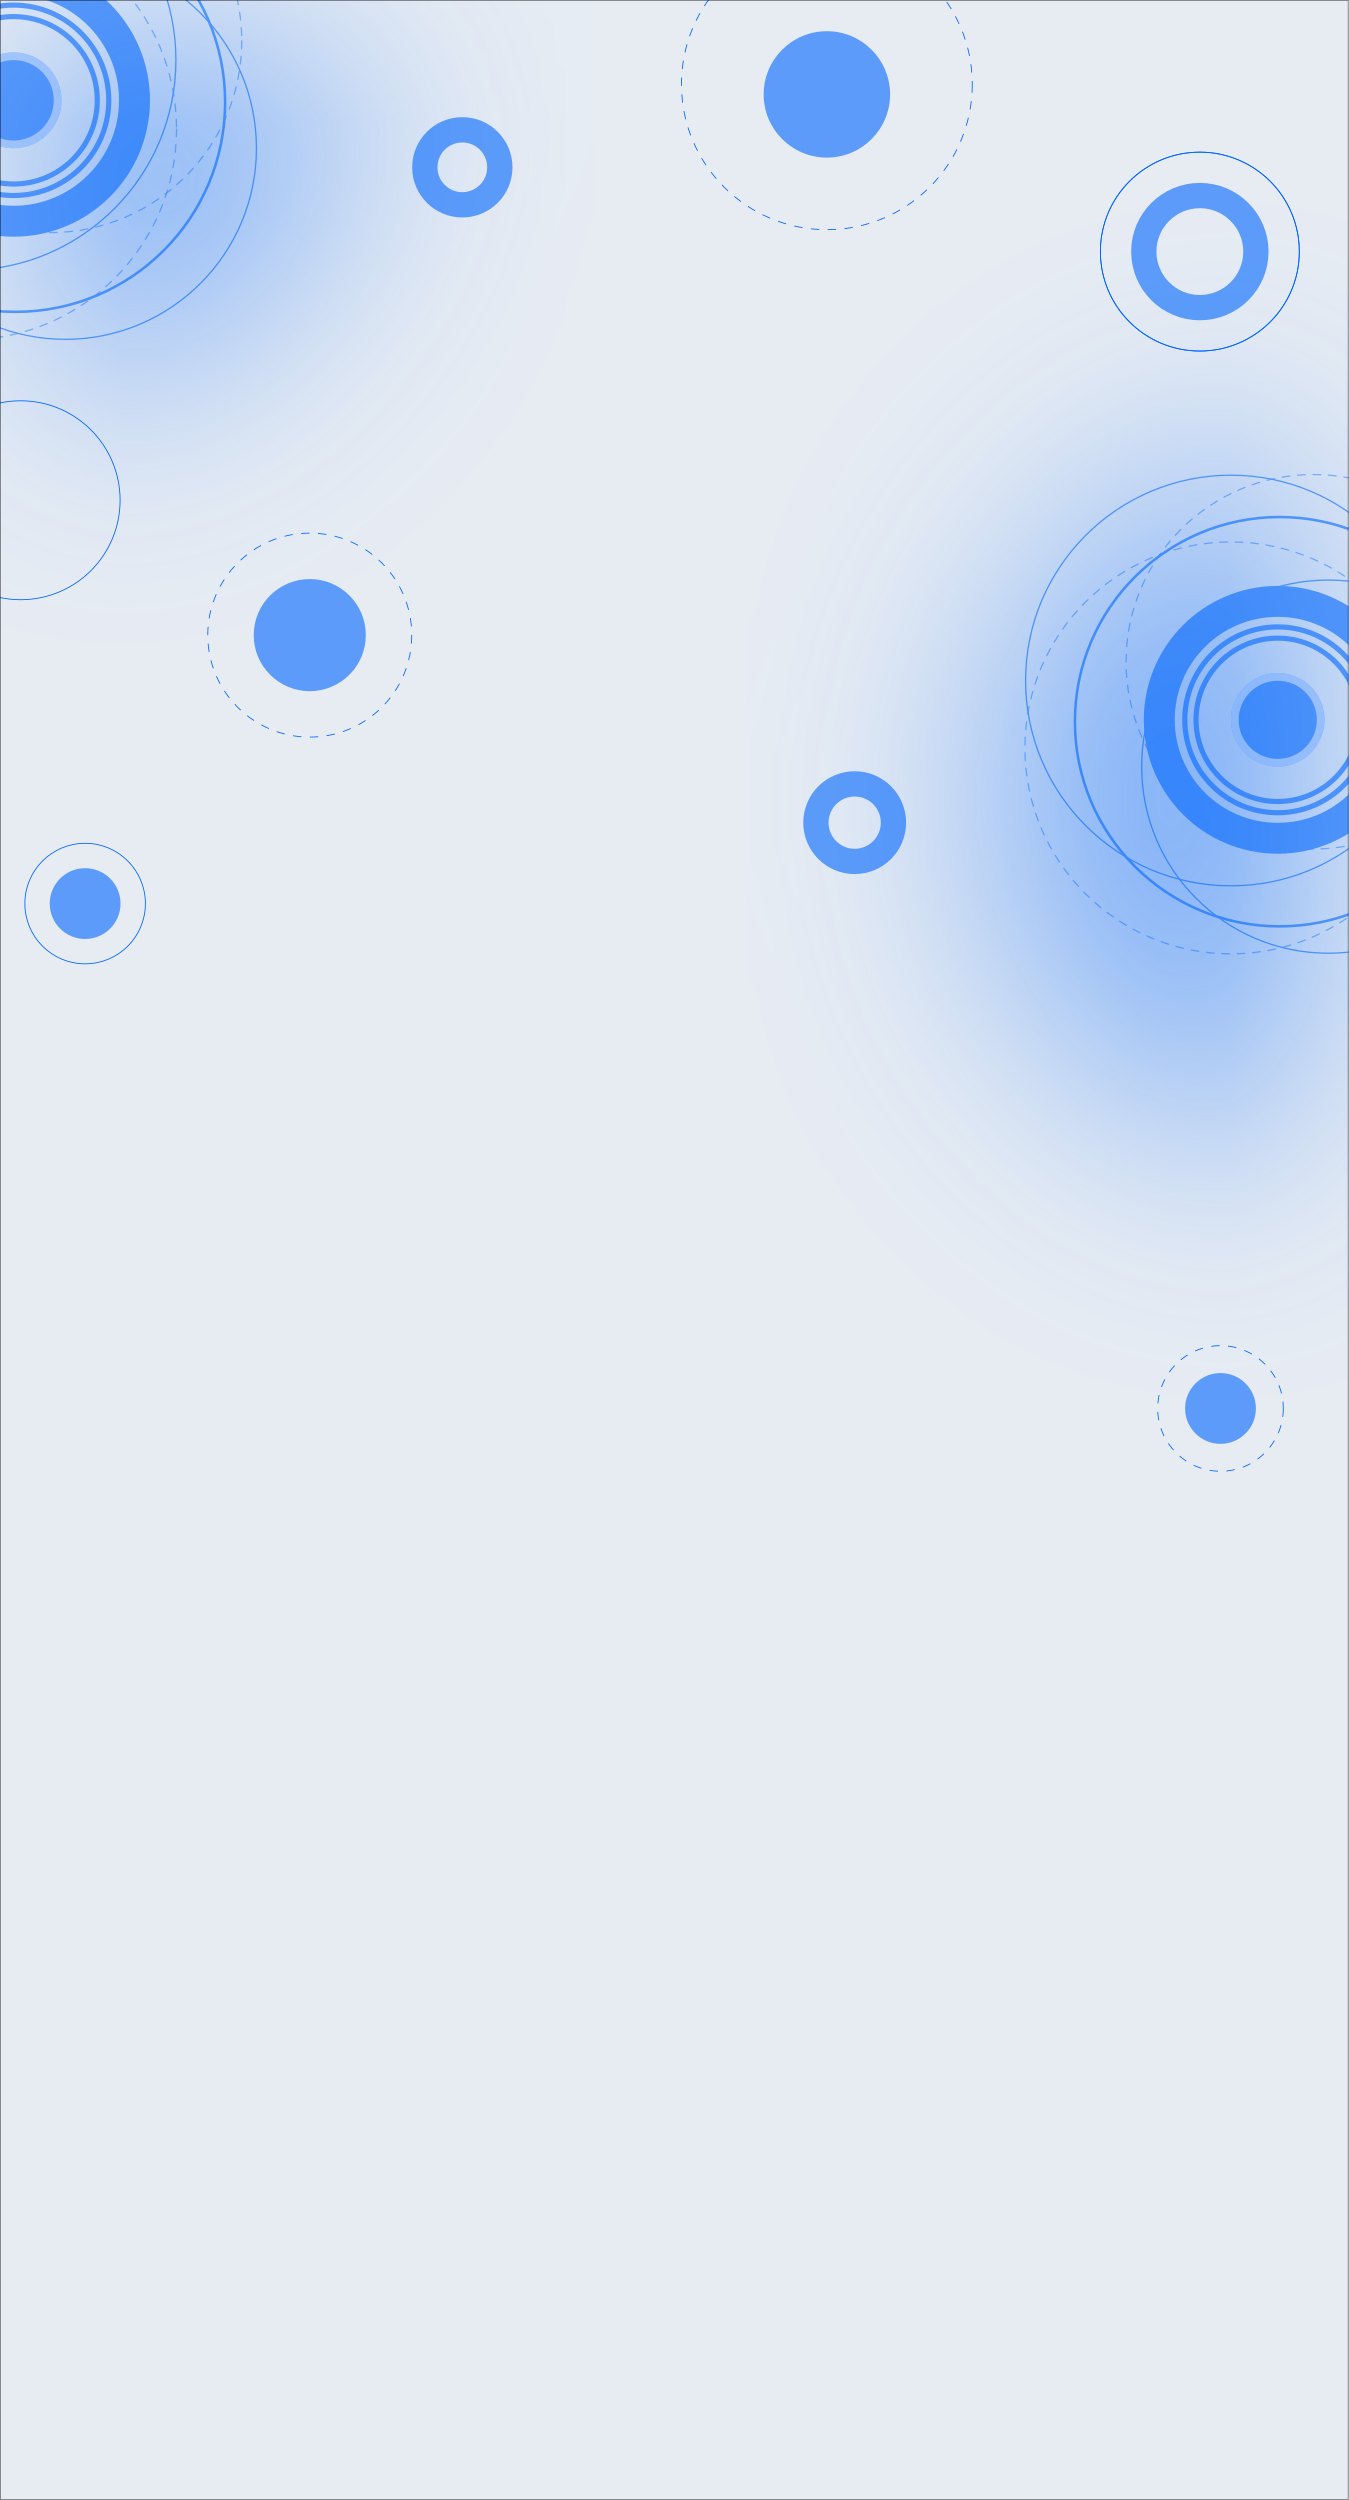
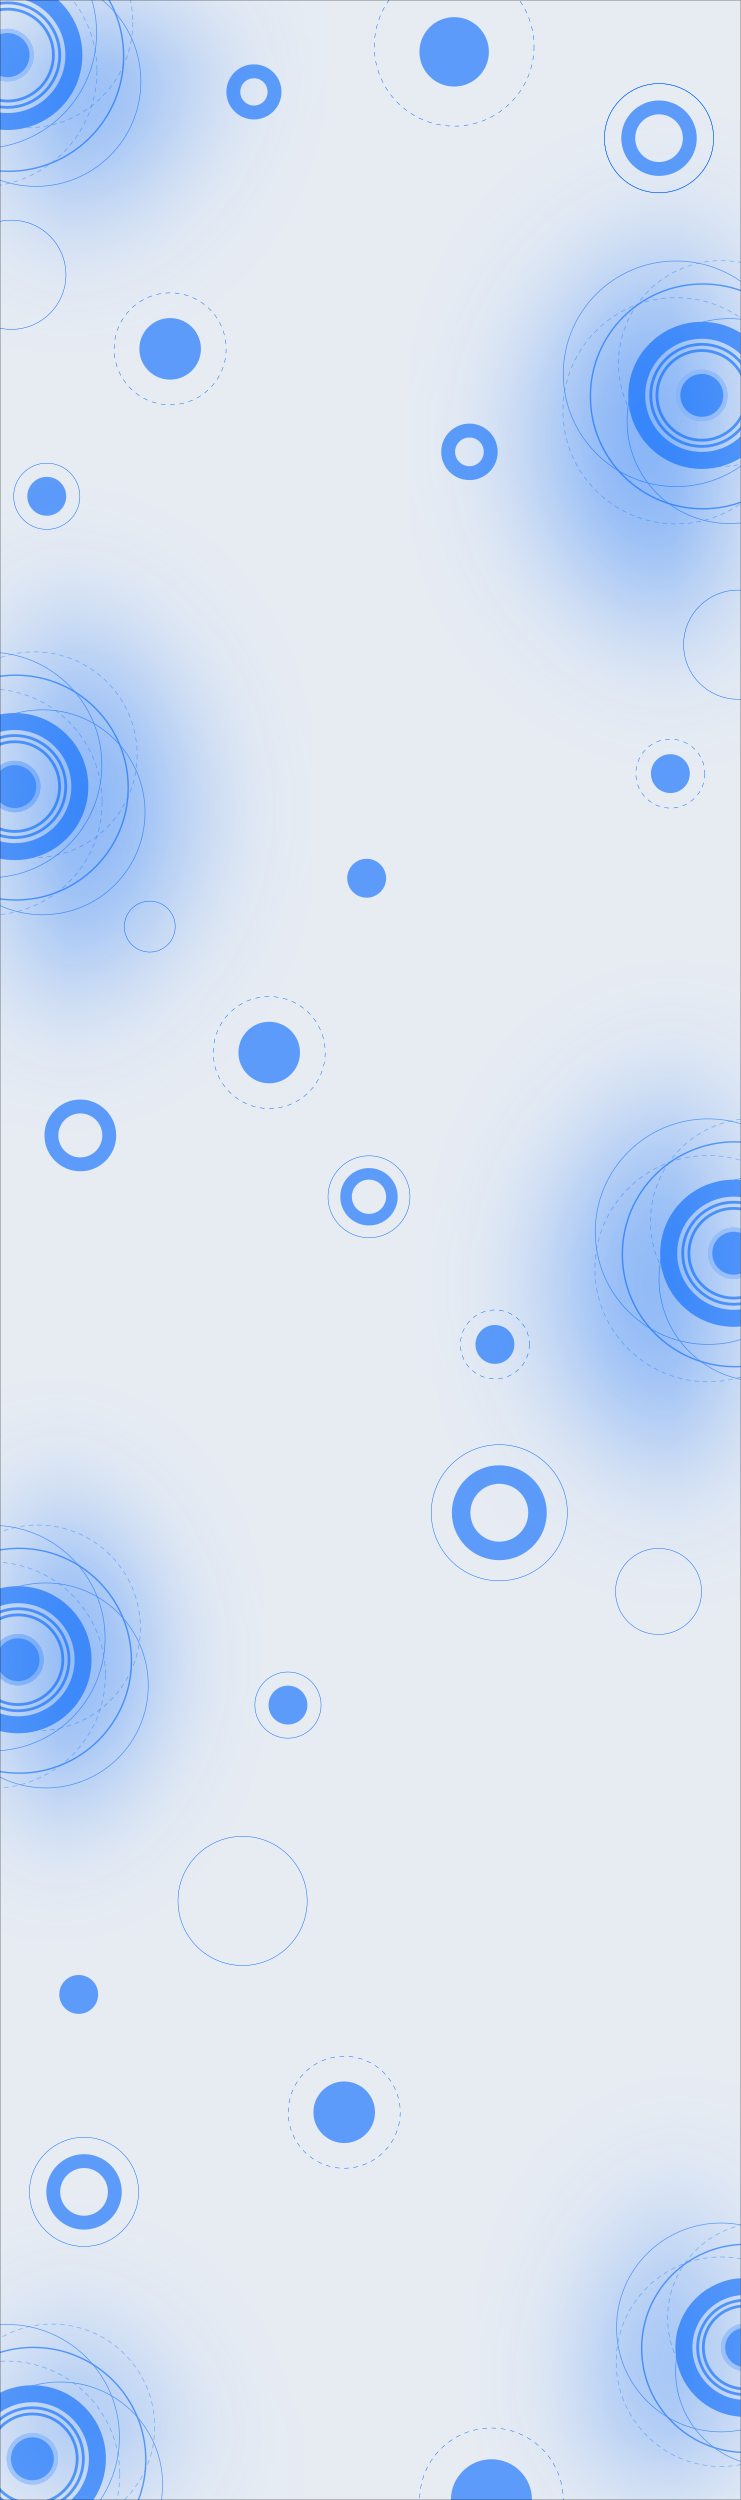
- <svg xmlns="http://www.w3.org/2000/svg" width="1600" height="2966" viewBox="0 0 1600 2966" fill="none">
-   <g clip-path="url(#clip0_257_714)">
-     <rect width="1600" height="2966" fill="#E7ECF3" />
-     <g filter="url(#filter0_f_257_714)">
+ <svg xmlns="http://www.w3.org/2000/svg" width="1600" height="5400" viewBox="0 0 1600 5400" fill="none">
+   <g clip-path="url(#clip0_277_325)">
+     <rect width="1600" height="5400" fill="#E7ECF3" />
+     <g filter="url(#filter0_f_277_325)">
      <ellipse cx="1583" cy="949.5" rx="396" ry="405.5" fill="#0066FE" fill-opacity="0.5" />
    </g>
-     <g filter="url(#filter1_f_257_714)">
+     <g filter="url(#filter1_f_277_325)">
+       <ellipse cx="1727" cy="5134.5" rx="396" ry="405.5" fill="#0066FE" fill-opacity="0.5" />
+     </g>
+     <g filter="url(#filter2_f_277_325)">
      <ellipse cx="7" cy="56.5" rx="396" ry="405.5" fill="#0066FE" fill-opacity="0.5" />
    </g>
    <g opacity="0.6">
      <path d="M1703.94 807.351C1703.94 941.88 1594.88 1050.94 1460.35 1050.94C1325.82 1050.94 1216.76 941.88 1216.76 807.351C1216.76 672.822 1325.82 563.765 1460.35 563.765C1594.88 563.765 1703.94 672.822 1703.94 807.351Z" stroke="#0066FE" stroke-width="1.529" />
      <path d="M1797.24 909.535C1797.24 1031.8 1698.12 1130.91 1575.86 1130.91C1453.6 1130.91 1354.49 1031.8 1354.49 909.535C1354.49 787.274 1453.6 688.162 1575.86 688.162C1698.12 688.162 1797.24 787.274 1797.24 909.535Z" stroke="#0066FE" stroke-width="1.529" />
      <path d="M1760.93 856.221C1760.93 990.328 1652.21 1099.04 1518.11 1099.04C1384 1099.04 1275.28 990.328 1275.28 856.221C1275.28 722.114 1384 613.399 1518.11 613.399C1652.21 613.399 1760.93 722.114 1760.93 856.221Z" stroke="#0066FE" stroke-width="3.058" />
-       <path opacity="0.7" d="M1704.7 887.32C1704.7 1022.27 1595.3 1131.67 1460.35 1131.67C1325.4 1131.67 1216 1022.27 1216 887.32C1216 752.369 1325.4 642.969 1460.35 642.969C1595.3 642.969 1704.7 752.369 1704.7 887.32Z" stroke="#0066FE" stroke-width="1.529" stroke-linecap="round" stroke-dasharray="9.18 9.18" />
+       <path opacity="0.7" d="M1704.7 887.321C1704.7 1022.27 1595.3 1131.67 1460.35 1131.67C1325.4 1131.67 1216 1022.27 1216 887.321C1216 752.369 1325.4 642.97 1460.35 642.97C1595.3 642.97 1704.7 752.369 1704.7 887.321Z" stroke="#0066FE" stroke-width="1.529" stroke-linecap="round" stroke-dasharray="9.18 9.18" />
      <path opacity="0.7" d="M1780.23 785.137C1780.23 907.82 1680.78 1007.27 1558.09 1007.27C1435.41 1007.27 1335.95 907.82 1335.95 785.137C1335.95 662.454 1435.41 563 1558.09 563C1680.78 563 1780.23 662.454 1780.23 785.137Z" stroke="#0066FE" stroke-width="1.529" stroke-linecap="round" stroke-dasharray="9.18 9.18" />
      <path d="M1612.79 854C1612.79 907.518 1569.4 950.903 1515.89 950.903C1462.37 950.903 1418.98 907.518 1418.98 854C1418.98 800.482 1462.37 757.097 1515.89 757.097C1569.4 757.097 1612.79 800.482 1612.79 854Z" stroke="#0066FE" stroke-width="6.117" />
-       <path d="M1626.12 854C1626.12 914.88 1576.76 964.232 1515.89 964.232C1455.01 964.232 1405.65 914.88 1405.65 854C1405.65 793.121 1455.01 743.769 1515.89 743.769C1576.76 743.769 1626.12 793.121 1626.12 854Z" stroke="#0066FE" stroke-width="6.117" />
-       <path d="M1571.42 854C1571.42 884.671 1546.56 909.534 1515.88 909.534C1485.21 909.534 1460.35 884.671 1460.35 854C1460.35 823.329 1485.21 798.466 1515.88 798.466C1546.56 798.466 1571.42 823.329 1571.42 854Z" fill="#0066FE" />
+       <path d="M1626.12 854.001C1626.12 914.88 1576.76 964.233 1515.89 964.233C1455.01 964.233 1405.65 914.88 1405.65 854.001C1405.65 793.122 1455.01 743.769 1515.89 743.769C1576.76 743.769 1626.12 793.122 1626.12 854.001Z" stroke="#0066FE" stroke-width="6.117" />
+       <path d="M1571.42 854C1571.42 884.671 1546.56 909.535 1515.88 909.535C1485.21 909.535 1460.35 884.671 1460.35 854C1460.35 823.329 1485.21 798.466 1515.88 798.466C1546.56 798.466 1571.42 823.329 1571.42 854Z" fill="#0066FE" />
      <path d="M1566.83 854C1566.83 882.137 1544.02 904.947 1515.88 904.947C1487.75 904.947 1464.94 882.137 1464.94 854C1464.94 825.863 1487.75 803.054 1515.88 803.054C1544.02 803.054 1566.83 825.863 1566.83 854Z" stroke="white" stroke-opacity="0.5" stroke-width="9.175" />
-       <path d="M1515.89 994.527C1593.5 994.527 1656.41 931.611 1656.41 854C1656.41 776.39 1593.5 713.474 1515.89 713.474C1438.28 713.474 1375.36 776.39 1375.36 854C1375.36 931.611 1438.28 994.527 1515.89 994.527Z" stroke="#0066FE" stroke-width="36.702" />
+       <path d="M1515.89 994.527C1593.5 994.527 1656.41 931.611 1656.41 854.001C1656.41 776.39 1593.5 713.474 1515.89 713.474C1438.28 713.474 1375.36 776.39 1375.36 854.001C1375.36 931.611 1438.28 994.527 1515.89 994.527Z" stroke="#0066FE" stroke-width="36.702" />
+     </g>
+     <g opacity="0.6">
+       <path d="M1782.81 5027.29C1782.81 5151.84 1681.84 5252.81 1557.29 5252.81C1432.73 5252.81 1331.76 5151.84 1331.76 5027.29C1331.76 4902.73 1432.73 4801.76 1557.29 4801.76C1681.84 4801.76 1782.81 4902.73 1782.81 5027.29Z" stroke="#0066FE" stroke-width="1.529" />
+       <path d="M1869.21 5121.92C1869.21 5235.11 1777.45 5326.87 1664.26 5326.87C1551.07 5326.87 1459.31 5235.11 1459.31 5121.92C1459.31 5008.72 1551.07 4916.97 1664.26 4916.97C1777.45 4916.97 1869.21 5008.72 1869.21 5121.92Z" stroke="#0066FE" stroke-width="1.529" />
+       <path d="M1835.53 5072.54C1835.53 5196.67 1734.9 5297.3 1610.77 5297.3C1486.64 5297.3 1386.01 5196.67 1386.01 5072.54C1386.01 4948.41 1486.64 4847.79 1610.77 4847.79C1734.9 4847.79 1835.53 4948.41 1835.53 5072.54Z" stroke="#0066FE" stroke-width="3.058" />
+       <path opacity="0.7" d="M1783.57 5101.34C1783.57 5226.32 1682.26 5327.63 1557.29 5327.63C1432.31 5327.63 1331 5226.32 1331 5101.34C1331 4976.37 1432.31 4875.06 1557.29 4875.06C1682.26 4875.06 1783.57 4976.37 1783.57 5101.34Z" stroke="#0066FE" stroke-width="1.529" stroke-linecap="round" stroke-dasharray="9.18 9.18" />
+       <path opacity="0.7" d="M1853.52 5006.71C1853.52 5120.33 1761.41 5212.43 1647.8 5212.43C1534.19 5212.43 1442.09 5120.33 1442.09 5006.71C1442.09 4893.1 1534.19 4801 1647.8 4801C1761.41 4801 1853.52 4893.1 1853.52 5006.71Z" stroke="#0066FE" stroke-width="1.529" stroke-linecap="round" stroke-dasharray="9.18 9.18" />
+       <path d="M1698.23 5070.49C1698.23 5119.92 1658.15 5160 1608.72 5160C1559.28 5160 1519.2 5119.92 1519.2 5070.49C1519.2 5021.05 1559.28 4980.97 1608.72 4980.97C1658.15 4980.97 1698.23 5021.05 1698.23 5070.49Z" stroke="#0066FE" stroke-width="6.117" />
+       <path d="M1710.57 5070.49C1710.57 5126.74 1664.97 5172.34 1608.71 5172.34C1552.46 5172.34 1506.86 5126.74 1506.86 5070.49C1506.86 5014.23 1552.46 4968.63 1608.71 4968.63C1664.97 4968.63 1710.57 5014.23 1710.57 5070.49Z" stroke="#0066FE" stroke-width="6.117" />
+       <path d="M1660.14 5070.49C1660.14 5098.89 1637.12 5121.91 1608.71 5121.91C1580.31 5121.91 1557.29 5098.89 1557.29 5070.49C1557.29 5042.08 1580.31 5019.06 1608.71 5019.06C1637.12 5019.06 1660.14 5042.08 1660.14 5070.49Z" fill="#0066FE" />
+       <path d="M1655.55 5070.49C1655.55 5096.36 1634.58 5117.33 1608.71 5117.33C1582.84 5117.33 1561.87 5096.36 1561.87 5070.49C1561.87 5044.62 1582.84 5023.65 1608.71 5023.65C1634.58 5023.65 1655.55 5044.62 1655.55 5070.49Z" stroke="white" stroke-opacity="0.5" stroke-width="9.175" />
+       <path d="M1608.72 5201.98C1681.34 5201.98 1740.21 5143.11 1740.21 5070.49C1740.21 4997.86 1681.34 4938.99 1608.72 4938.99C1536.09 4938.99 1477.22 4997.86 1477.22 5070.49C1477.22 5143.11 1536.09 5201.98 1608.72 5201.98Z" stroke="#0066FE" stroke-width="36.702" />
+     </g>
+     <g opacity="0.6">
+       <path d="M219.938 1652.35C219.938 1786.88 110.88 1895.94 -23.649 1895.94C-158.178 1895.94 -267.235 1786.88 -267.235 1652.35C-267.235 1517.82 -158.178 1408.76 -23.649 1408.76C110.88 1408.76 219.938 1517.82 219.938 1652.35Z" stroke="#0066FE" stroke-width="1.529" />
+       <path d="M313.235 1754.53C313.235 1876.8 214.123 1975.91 91.862 1975.91C-30.398 1975.91 -129.51 1876.8 -129.51 1754.53C-129.51 1632.27 -30.398 1533.16 91.862 1533.16C214.123 1533.16 313.235 1632.27 313.235 1754.53Z" stroke="#0066FE" stroke-width="1.529" />
+       <path d="M276.927 1701.22C276.927 1835.33 168.212 1944.04 34.105 1944.04C-100.001 1944.04 -208.716 1835.33 -208.716 1701.22C-208.716 1567.11 -100.001 1458.4 34.105 1458.4C168.212 1458.4 276.927 1567.11 276.927 1701.22Z" stroke="#0066FE" stroke-width="3.058" />
+       <path opacity="0.7" d="M220.702 1732.32C220.702 1867.27 111.302 1976.67 -23.649 1976.67C-158.6 1976.67 -268 1867.27 -268 1732.32C-268 1597.37 -158.6 1487.97 -23.649 1487.97C111.302 1487.97 220.702 1597.37 220.702 1732.32Z" stroke="#0066FE" stroke-width="1.529" stroke-linecap="round" stroke-dasharray="9.18 9.18" />
+       <path opacity="0.7" d="M296.229 1630.14C296.229 1752.82 196.775 1852.27 74.092 1852.27C-48.591 1852.27 -148.045 1752.82 -148.045 1630.14C-148.045 1507.45 -48.591 1408 74.092 1408C196.775 1408 296.229 1507.45 296.229 1630.14Z" stroke="#0066FE" stroke-width="1.529" stroke-linecap="round" stroke-dasharray="9.18 9.18" />
+       <path d="M128.789 1699C128.789 1752.52 85.404 1795.9 31.886 1795.9C-21.633 1795.9 -65.018 1752.52 -65.018 1699C-65.018 1645.48 -21.633 1602.1 31.886 1602.1C85.404 1602.1 128.789 1645.48 128.789 1699Z" stroke="#0066FE" stroke-width="6.117" />
+       <path d="M142.117 1699C142.117 1759.88 92.764 1809.23 31.885 1809.23C-28.994 1809.23 -78.346 1759.88 -78.346 1699C-78.346 1638.12 -28.994 1588.77 31.885 1588.77C92.764 1588.77 142.117 1638.12 142.117 1699Z" stroke="#0066FE" stroke-width="6.117" />
+       <path d="M87.419 1699C87.419 1729.67 62.555 1754.53 31.884 1754.53C1.214 1754.53 -23.65 1729.67 -23.65 1699C-23.65 1668.33 1.214 1643.47 31.884 1643.47C62.555 1643.47 87.419 1668.33 87.419 1699Z" fill="#0066FE" />
+       <path d="M82.831 1699C82.831 1727.14 60.022 1749.95 31.884 1749.95C3.747 1749.95 -19.062 1727.14 -19.062 1699C-19.062 1670.86 3.747 1648.05 31.884 1648.05C60.022 1648.05 82.831 1670.86 82.831 1699Z" stroke="white" stroke-opacity="0.5" stroke-width="9.175" />
+       <path d="M31.886 1839.53C109.497 1839.53 172.412 1776.61 172.412 1699C172.412 1621.39 109.497 1558.47 31.886 1558.47C-45.725 1558.47 -108.64 1621.39 -108.64 1699C-108.64 1776.61 -45.725 1839.53 31.886 1839.53Z" stroke="#0066FE" stroke-width="36.702" />
+     </g>
+     <g opacity="0.6">
+       <path d="M226.938 3538.35C226.938 3672.88 117.88 3781.94 -16.649 3781.94C-151.178 3781.94 -260.235 3672.88 -260.235 3538.35C-260.235 3403.82 -151.178 3294.76 -16.649 3294.76C117.88 3294.76 226.938 3403.82 226.938 3538.35Z" stroke="#0066FE" stroke-width="1.529" />
+       <path d="M320.235 3640.53C320.235 3762.8 221.123 3861.91 98.862 3861.91C-23.398 3861.91 -122.51 3762.8 -122.51 3640.53C-122.51 3518.27 -23.398 3419.16 98.862 3419.16C221.123 3419.16 320.235 3518.27 320.235 3640.53Z" stroke="#0066FE" stroke-width="1.529" />
+       <path d="M283.927 3587.22C283.927 3721.33 175.212 3830.04 41.105 3830.04C-93.001 3830.04 -201.716 3721.33 -201.716 3587.22C-201.716 3453.11 -93.001 3344.4 41.105 3344.4C175.212 3344.4 283.927 3453.11 283.927 3587.22Z" stroke="#0066FE" stroke-width="3.058" />
+       <path opacity="0.7" d="M227.702 3618.32C227.702 3753.27 118.302 3862.67 -16.649 3862.67C-151.6 3862.67 -261 3753.27 -261 3618.32C-261 3483.37 -151.6 3373.97 -16.649 3373.97C118.302 3373.97 227.702 3483.37 227.702 3618.32Z" stroke="#0066FE" stroke-width="1.529" stroke-linecap="round" stroke-dasharray="9.18 9.18" />
+       <path opacity="0.7" d="M303.229 3516.14C303.229 3638.82 203.775 3738.27 81.092 3738.27C-41.591 3738.27 -141.045 3638.82 -141.045 3516.14C-141.045 3393.45 -41.591 3294 81.092 3294C203.775 3294 303.229 3393.45 303.229 3516.14Z" stroke="#0066FE" stroke-width="1.529" stroke-linecap="round" stroke-dasharray="9.18 9.18" />
+       <path d="M135.789 3585C135.789 3638.52 92.404 3681.9 38.886 3681.9C-14.633 3681.9 -58.018 3638.52 -58.018 3585C-58.018 3531.48 -14.633 3488.1 38.886 3488.1C92.404 3488.1 135.789 3531.48 135.789 3585Z" stroke="#0066FE" stroke-width="6.117" />
+       <path d="M149.117 3585C149.117 3645.88 99.764 3695.23 38.885 3695.23C-21.994 3695.23 -71.346 3645.88 -71.346 3585C-71.346 3524.12 -21.994 3474.77 38.885 3474.77C99.764 3474.77 149.117 3524.12 149.117 3585Z" stroke="#0066FE" stroke-width="6.117" />
+       <path d="M94.419 3585C94.419 3615.67 69.555 3640.53 38.884 3640.53C8.214 3640.53 -16.65 3615.67 -16.65 3585C-16.65 3554.33 8.214 3529.47 38.884 3529.47C69.555 3529.47 94.419 3554.33 94.419 3585Z" fill="#0066FE" />
+       <path d="M89.831 3585C89.831 3613.14 67.022 3635.95 38.884 3635.95C10.747 3635.95 -12.062 3613.14 -12.062 3585C-12.062 3556.86 10.747 3534.05 38.884 3534.05C67.022 3534.05 89.831 3556.86 89.831 3585Z" stroke="white" stroke-opacity="0.5" stroke-width="9.175" />
+       <path d="M38.886 3725.53C116.497 3725.53 179.412 3662.61 179.412 3585C179.412 3507.39 116.497 3444.47 38.886 3444.47C-38.725 3444.47 -101.64 3507.39 -101.64 3585C-101.64 3662.61 -38.725 3725.53 38.886 3725.53Z" stroke="#0066FE" stroke-width="36.702" />
    </g>
    <circle cx="981" cy="100" r="172.5" stroke="#0066FE" stroke-dasharray="10 10" />
    <circle cx="1423.5" cy="298.5" r="118" stroke="#0066FE" />
    <circle cx="1423.5" cy="298.5" r="118" stroke="#0066FE" />
+     <circle cx="181.5" cy="4734.5" r="118" stroke="#0066FE" />
+     <circle cx="1078.5" cy="3267.5" r="147" stroke="#0066FE" />
    <g opacity="0.6">
      <path d="M208.694 71.229C208.694 209.005 97.004 320.694 -40.771 320.694C-178.546 320.694 -290.235 209.005 -290.235 71.229C-290.235 -66.546 -178.546 -178.235 -40.771 -178.235C97.004 -178.235 208.694 -66.546 208.694 71.229Z" stroke="#0066FE" stroke-width="1.529" />
      <path d="M304.235 175.871C304.235 301.083 202.731 402.587 77.519 402.587C-47.693 402.587 -149.197 301.083 -149.197 175.871C-149.197 50.659 -47.693 -50.846 77.519 -50.846C202.731 -50.846 304.235 50.659 304.235 175.871Z" stroke="#0066FE" stroke-width="1.529" />
-       <path d="M267.073 121.275C267.073 258.628 155.726 369.974 18.373 369.974C-118.98 369.974 -230.327 258.628 -230.327 121.275C-230.327 -16.079 -118.98 -127.425 18.373 -127.425C155.726 -127.425 267.073 -16.079 267.073 121.275Z" stroke="#0066FE" stroke-width="3.058" />
-       <path opacity="0.7" d="M209.458 153.122C209.458 291.32 97.427 403.351 -40.771 403.351C-178.969 403.351 -291 291.32 -291 153.122C-291 14.924 -178.969 -97.107 -40.771 -97.107C97.427 -97.107 209.458 14.924 209.458 153.122Z" stroke="#0066FE" stroke-width="1.529" stroke-linecap="round" stroke-dasharray="9.18 9.18" />
+       <path d="M267.073 121.275C267.073 258.628 155.726 369.975 18.373 369.975C-118.98 369.975 -230.327 258.628 -230.327 121.275C-230.327 -16.078 -118.98 -127.425 18.373 -127.425C155.726 -127.425 267.073 -16.078 267.073 121.275Z" stroke="#0066FE" stroke-width="3.058" />
+       <path opacity="0.7" d="M209.458 153.122C209.458 291.319 97.427 403.351 -40.771 403.351C-178.969 403.351 -291 291.319 -291 153.122C-291 14.924 -178.969 -97.107 -40.771 -97.107C97.427 -97.107 209.458 14.924 209.458 153.122Z" stroke="#0066FE" stroke-width="1.529" stroke-linecap="round" stroke-dasharray="9.18 9.18" />
      <path opacity="0.7" d="M286.802 48.481C286.802 174.115 184.956 275.962 59.321 275.962C-66.313 275.962 -168.16 174.115 -168.16 48.481C-168.16 -77.153 -66.313 -179 59.321 -179C184.956 -179 286.802 -77.153 286.802 48.481Z" stroke="#0066FE" stroke-width="1.529" stroke-linecap="round" stroke-dasharray="9.18 9.18" />
      <path d="M115.408 119C115.408 173.847 70.946 218.308 16.1 218.308C-38.746 218.308 -83.208 173.847 -83.208 119C-83.208 64.154 -38.746 19.692 16.1 19.692C70.946 19.692 115.408 64.154 115.408 119Z" stroke="#0066FE" stroke-width="6.117" />
-       <path d="M129.056 119.001C129.056 181.385 78.484 231.958 16.099 231.958C-46.285 231.958 -96.858 181.385 -96.858 119.001C-96.858 56.617 -46.285 6.044 16.099 6.044C78.484 6.044 129.056 56.617 129.056 119.001Z" stroke="#0066FE" stroke-width="6.117" />
+       <path d="M129.056 119.001C129.056 181.385 78.484 231.957 16.099 231.957C-46.285 231.957 -96.858 181.385 -96.858 119.001C-96.858 56.616 -46.285 6.044 16.099 6.044C78.484 6.044 129.056 56.616 129.056 119.001Z" stroke="#0066FE" stroke-width="6.117" />
      <path d="M72.969 119.001C72.969 150.41 47.507 175.871 16.098 175.871C-15.31 175.871 -40.772 150.41 -40.772 119.001C-40.772 87.593 -15.31 62.131 16.098 62.131C47.507 62.131 72.969 87.593 72.969 119.001Z" fill="#0066FE" />
      <path d="M68.381 119.001C68.381 147.876 44.973 171.284 16.098 171.284C-12.777 171.284 -36.184 147.876 -36.184 119.001C-36.184 90.126 -12.777 66.719 16.098 66.719C44.973 66.719 68.381 90.126 68.381 119.001Z" stroke="white" stroke-opacity="0.5" stroke-width="9.175" />
-       <path d="M16.1 262.466C95.334 262.466 159.566 198.235 159.566 119.001C159.566 39.767 95.334 -24.465 16.1 -24.465C-63.133 -24.465 -127.365 39.767 -127.365 119.001C-127.365 198.235 -63.133 262.466 16.1 262.466Z" stroke="#0066FE" stroke-width="36.702" />
+       <path d="M16.1 262.466C95.334 262.466 159.566 198.234 159.566 119C159.566 39.767 95.334 -24.465 16.1 -24.465C-63.133 -24.465 -127.365 39.767 -127.365 119C-127.365 198.234 -63.133 262.466 16.1 262.466Z" stroke="#0066FE" stroke-width="36.702" />
    </g>
    <circle cx="981" cy="112" r="75" fill="#0066FE" fill-opacity="0.6" />
    <circle cx="367.5" cy="753.5" r="121" stroke="#0066FE" stroke-dasharray="10 10" />
+     <circle cx="743.5" cy="4562.5" r="121" stroke="#0066FE" stroke-dasharray="10 10" />
    <circle cx="1448" cy="1671" r="74.5" stroke="#0066FE" stroke-dasharray="10 10" />
    <circle cx="24.5" cy="593.5" r="118" stroke="#0066FE" />
    <circle cx="101" cy="1072" r="71.5" stroke="#0066FE" />
+     <circle cx="622" cy="3683" r="71.5" stroke="#0066FE" />
    <circle cx="548.5" cy="198.5" r="44.5" stroke="#0066FE" stroke-opacity="0.6" stroke-width="30" />
    <circle cx="1014" cy="976" r="46" stroke="#0066FE" stroke-opacity="0.6" stroke-width="30" />
+     <circle cx="173.5" cy="2452.5" r="62.5" stroke="#0066FE" stroke-opacity="0.6" stroke-width="30" />
    <circle cx="367.5" cy="753.5" r="66.5" fill="#0066FE" fill-opacity="0.6" />
+     <circle cx="581.5" cy="2273.5" r="121" stroke="#0066FE" stroke-dasharray="10 10" />
+     <circle cx="581.5" cy="2273.5" r="66.5" fill="#0066FE" fill-opacity="0.6" />
+     <circle cx="743.5" cy="4562.5" r="66.5" fill="#0066FE" fill-opacity="0.6" />
    <circle cx="101" cy="1072" r="42" fill="#0066FE" fill-opacity="0.6" />
+     <circle cx="622" cy="3683" r="42" fill="#0066FE" fill-opacity="0.6" />
    <circle cx="1448" cy="1671" r="42" fill="#0066FE" fill-opacity="0.6" />
+     <circle cx="1069" cy="2904" r="74.5" stroke="#0066FE" stroke-dasharray="10 10" />
+     <circle cx="1069" cy="2904" r="42" fill="#0066FE" fill-opacity="0.6" />
+     <circle cx="170" cy="4308" r="42" fill="#0066FE" fill-opacity="0.6" />
    <circle cx="1423.5" cy="298.5" r="66.5" stroke="#0066FE" stroke-opacity="0.6" stroke-width="30" />
+     <circle cx="181.5" cy="4734.5" r="66.5" stroke="#0066FE" stroke-opacity="0.6" stroke-width="30" />
+     <circle cx="1078.5" cy="3267.5" r="82.5" stroke="#0066FE" stroke-opacity="0.6" stroke-width="40" />
+     <circle cx="1594.5" cy="1392.5" r="118" stroke="#0066FE" />
+     <g filter="url(#filter3_f_277_325)">
+       <ellipse cx="1627" cy="2771.5" rx="396" ry="405.5" fill="#0066FE" fill-opacity="0.5" />
+     </g>
+     <g filter="url(#filter4_f_277_325)">
+       <ellipse cx="-48.5" cy="3585.91" rx="350.5" ry="358.908" fill="#0066FE" fill-opacity="0.5" />
+     </g>
+     <g filter="url(#filter5_f_277_325)">
+       <ellipse cx="-39" cy="5450.5" rx="396" ry="405.5" fill="#0066FE" fill-opacity="0.5" />
+     </g>
+     <g opacity="0.6">
+       <path d="M1772.94 2660.35C1772.94 2794.88 1663.88 2903.94 1529.35 2903.94C1394.82 2903.94 1285.76 2794.88 1285.76 2660.35C1285.76 2525.82 1394.82 2416.76 1529.35 2416.76C1663.88 2416.76 1772.94 2525.82 1772.94 2660.35Z" stroke="#0066FE" stroke-width="1.529" />
+       <path d="M1866.24 2762.53C1866.24 2884.8 1767.12 2983.91 1644.86 2983.91C1522.6 2983.91 1423.49 2884.8 1423.49 2762.53C1423.49 2640.27 1522.6 2541.16 1644.86 2541.16C1767.12 2541.16 1866.24 2640.27 1866.24 2762.53Z" stroke="#0066FE" stroke-width="1.529" />
+       <path d="M1829.93 2709.22C1829.93 2843.33 1721.21 2952.04 1587.11 2952.04C1453 2952.04 1344.28 2843.33 1344.28 2709.22C1344.28 2575.11 1453 2466.4 1587.11 2466.4C1721.21 2466.4 1829.93 2575.11 1829.93 2709.22Z" stroke="#0066FE" stroke-width="3.058" />
+       <path opacity="0.7" d="M1773.7 2740.32C1773.7 2875.27 1664.3 2984.67 1529.35 2984.67C1394.4 2984.67 1285 2875.27 1285 2740.32C1285 2605.37 1394.4 2495.97 1529.35 2495.97C1664.3 2495.97 1773.7 2605.37 1773.7 2740.32Z" stroke="#0066FE" stroke-width="1.529" stroke-linecap="round" stroke-dasharray="9.18 9.18" />
+       <path opacity="0.7" d="M1849.23 2638.14C1849.23 2760.82 1749.78 2860.27 1627.09 2860.27C1504.41 2860.27 1404.95 2760.82 1404.95 2638.14C1404.95 2515.45 1504.41 2416 1627.09 2416C1749.78 2416 1849.23 2515.45 1849.23 2638.14Z" stroke="#0066FE" stroke-width="1.529" stroke-linecap="round" stroke-dasharray="9.18 9.18" />
+       <path d="M1681.79 2707C1681.79 2760.52 1638.4 2803.9 1584.89 2803.9C1531.37 2803.9 1487.98 2760.52 1487.98 2707C1487.98 2653.48 1531.37 2610.1 1584.89 2610.1C1638.4 2610.1 1681.79 2653.48 1681.79 2707Z" stroke="#0066FE" stroke-width="6.117" />
+       <path d="M1695.12 2707C1695.12 2767.88 1645.76 2817.23 1584.89 2817.23C1524.01 2817.23 1474.65 2767.88 1474.65 2707C1474.65 2646.12 1524.01 2596.77 1584.89 2596.77C1645.76 2596.77 1695.12 2646.12 1695.12 2707Z" stroke="#0066FE" stroke-width="6.117" />
+       <path d="M1640.42 2707C1640.42 2737.67 1615.56 2762.53 1584.88 2762.53C1554.21 2762.53 1529.35 2737.67 1529.35 2707C1529.35 2676.33 1554.21 2651.47 1584.88 2651.47C1615.56 2651.47 1640.42 2676.33 1640.42 2707Z" fill="#0066FE" />
+       <path d="M1635.83 2707C1635.83 2735.14 1613.02 2757.95 1584.88 2757.95C1556.75 2757.95 1533.94 2735.14 1533.94 2707C1533.94 2678.86 1556.75 2656.05 1584.88 2656.05C1613.02 2656.05 1635.83 2678.86 1635.83 2707Z" stroke="white" stroke-opacity="0.5" stroke-width="9.175" />
+       <path d="M1584.89 2847.53C1662.5 2847.53 1725.41 2784.61 1725.41 2707C1725.41 2629.39 1662.5 2566.47 1584.89 2566.47C1507.28 2566.47 1444.36 2629.39 1444.36 2707C1444.36 2784.61 1507.28 2847.53 1584.89 2847.53Z" stroke="#0066FE" stroke-width="36.702" />
+     </g>
+     <circle cx="797" cy="2585" r="88.5" stroke="#0066FE" />
+     <g opacity="0.6">
+       <path d="M257.938 5264.35C257.938 5398.88 148.88 5507.94 14.351 5507.94C-120.178 5507.94 -229.235 5398.88 -229.235 5264.35C-229.235 5129.82 -120.178 5020.76 14.351 5020.76C148.88 5020.76 257.938 5129.82 257.938 5264.35Z" stroke="#0066FE" stroke-width="1.529" />
+       <path d="M351.235 5366.53C351.235 5488.8 252.123 5587.91 129.862 5587.91C7.602 5587.91 -91.51 5488.8 -91.51 5366.53C-91.51 5244.27 7.602 5145.16 129.862 5145.16C252.123 5145.16 351.235 5244.27 351.235 5366.53Z" stroke="#0066FE" stroke-width="1.529" />
+       <path d="M314.927 5313.22C314.927 5447.33 206.212 5556.04 72.106 5556.04C-62.001 5556.04 -170.716 5447.33 -170.716 5313.22C-170.716 5179.11 -62.001 5070.4 72.106 5070.4C206.212 5070.4 314.927 5179.11 314.927 5313.22Z" stroke="#0066FE" stroke-width="3.058" />
+       <path opacity="0.7" d="M258.702 5344.32C258.702 5479.27 149.302 5588.67 14.351 5588.67C-120.6 5588.67 -230 5479.27 -230 5344.32C-230 5209.37 -120.6 5099.97 14.351 5099.97C149.302 5099.97 258.702 5209.37 258.702 5344.32Z" stroke="#0066FE" stroke-width="1.529" stroke-linecap="round" stroke-dasharray="9.18 9.18" />
+       <path opacity="0.7" d="M334.229 5242.14C334.229 5364.82 234.775 5464.27 112.092 5464.27C-10.591 5464.27 -110.045 5364.82 -110.045 5242.14C-110.045 5119.45 -10.591 5020 112.092 5020C234.775 5020 334.229 5119.45 334.229 5242.14Z" stroke="#0066FE" stroke-width="1.529" stroke-linecap="round" stroke-dasharray="9.18 9.18" />
+       <path d="M166.789 5311C166.789 5364.52 123.404 5407.9 69.886 5407.9C16.367 5407.9 -27.018 5364.52 -27.018 5311C-27.018 5257.48 16.367 5214.1 69.886 5214.1C123.404 5214.1 166.789 5257.48 166.789 5311Z" stroke="#0066FE" stroke-width="6.117" />
+       <path d="M180.117 5311C180.117 5371.88 130.764 5421.23 69.885 5421.23C9.006 5421.23 -40.346 5371.88 -40.346 5311C-40.346 5250.12 9.006 5200.77 69.885 5200.77C130.764 5200.77 180.117 5250.12 180.117 5311Z" stroke="#0066FE" stroke-width="6.117" />
+       <path d="M125.419 5311C125.419 5341.67 100.555 5366.53 69.884 5366.53C39.214 5366.53 14.35 5341.67 14.35 5311C14.35 5280.33 39.214 5255.47 69.884 5255.47C100.555 5255.47 125.419 5280.33 125.419 5311Z" fill="#0066FE" />
+       <path d="M120.831 5311C120.831 5339.14 98.022 5361.95 69.884 5361.95C41.747 5361.95 18.938 5339.14 18.938 5311C18.938 5282.86 41.747 5260.05 69.884 5260.05C98.022 5260.05 120.831 5282.86 120.831 5311Z" stroke="white" stroke-opacity="0.5" stroke-width="9.175" />
+       <path d="M69.886 5451.53C147.497 5451.53 210.412 5388.61 210.412 5311C210.412 5233.39 147.497 5170.47 69.886 5170.47C-7.725 5170.47 -70.64 5233.39 -70.64 5311C-70.64 5388.61 -7.725 5451.53 69.886 5451.53Z" stroke="#0066FE" stroke-width="36.702" />
+     </g>
+     <circle cx="87.5" cy="87.5" r="87.5" transform="matrix(-1 0 0 1 1149 5312)" fill="#0066FE" fill-opacity="0.6" />
+     <circle cx="155.5" cy="155.5" r="155" transform="matrix(-1 0 0 1 1217 5244)" stroke="#0066FE" stroke-dasharray="10 10" />
+     <circle cx="792" cy="1897" r="42" fill="#0066FE" fill-opacity="0.6" />
+     <circle cx="323.5" cy="2001.5" r="55" stroke="#0066FE" />
+     <circle cx="524" cy="4106" r="139.5" stroke="#0066FE" />
+     <circle cx="797" cy="2585" r="49.5" stroke="#0066FE" stroke-opacity="0.6" stroke-width="25" />
+     <g filter="url(#filter6_f_277_325)">
+       <ellipse cx="-24" cy="1746.5" rx="396" ry="405.5" fill="#0066FE" fill-opacity="0.5" />
+     </g>
+     <circle cx="1422.5" cy="3437.5" r="93" stroke="#0066FE" />
  </g>
-   <rect x="0.5" y="0.5" width="1599" height="2965" stroke="black" stroke-opacity="0.5" />
+   <rect x="0.5" y="0.5" width="1599" height="5399" stroke="black" stroke-opacity="0.5" />
  <defs>
-     <filter id="filter0_f_257_714" x="887" y="244" width="1392" height="1411" filterUnits="userSpaceOnUse" color-interpolation-filters="sRGB">
+     <filter id="filter0_f_277_325" x="887" y="244" width="1392" height="1411" filterUnits="userSpaceOnUse" color-interpolation-filters="sRGB">
      <feFlood flood-opacity="0" result="BackgroundImageFix" />
      <feBlend mode="normal" in="SourceGraphic" in2="BackgroundImageFix" result="shape" />
-       <feGaussianBlur stdDeviation="150" result="effect1_foregroundBlur_257_714" />
+       <feGaussianBlur stdDeviation="150" result="effect1_foregroundBlur_277_325" />
    </filter>
-     <filter id="filter1_f_257_714" x="-689" y="-649" width="1392" height="1411" filterUnits="userSpaceOnUse" color-interpolation-filters="sRGB">
+     <filter id="filter1_f_277_325" x="1031" y="4429" width="1392" height="1411" filterUnits="userSpaceOnUse" color-interpolation-filters="sRGB">
      <feFlood flood-opacity="0" result="BackgroundImageFix" />
      <feBlend mode="normal" in="SourceGraphic" in2="BackgroundImageFix" result="shape" />
-       <feGaussianBlur stdDeviation="150" result="effect1_foregroundBlur_257_714" />
+       <feGaussianBlur stdDeviation="150" result="effect1_foregroundBlur_277_325" />
    </filter>
-     <clipPath id="clip0_257_714">
-       <rect width="1600" height="2966" fill="white" />
+     <filter id="filter2_f_277_325" x="-689" y="-649" width="1392" height="1411" filterUnits="userSpaceOnUse" color-interpolation-filters="sRGB">
+       <feFlood flood-opacity="0" result="BackgroundImageFix" />
+       <feBlend mode="normal" in="SourceGraphic" in2="BackgroundImageFix" result="shape" />
+       <feGaussianBlur stdDeviation="150" result="effect1_foregroundBlur_277_325" />
+     </filter>
+     <filter id="filter3_f_277_325" x="931" y="2066" width="1392" height="1411" filterUnits="userSpaceOnUse" color-interpolation-filters="sRGB">
+       <feFlood flood-opacity="0" result="BackgroundImageFix" />
+       <feBlend mode="normal" in="SourceGraphic" in2="BackgroundImageFix" result="shape" />
+       <feGaussianBlur stdDeviation="150" result="effect1_foregroundBlur_277_325" />
+     </filter>
+     <filter id="filter4_f_277_325" x="-664.53" y="2961.47" width="1232.06" height="1248.88" filterUnits="userSpaceOnUse" color-interpolation-filters="sRGB">
+       <feFlood flood-opacity="0" result="BackgroundImageFix" />
+       <feBlend mode="normal" in="SourceGraphic" in2="BackgroundImageFix" result="shape" />
+       <feGaussianBlur stdDeviation="132.765" result="effect1_foregroundBlur_277_325" />
+     </filter>
+     <filter id="filter5_f_277_325" x="-735" y="4745" width="1392" height="1411" filterUnits="userSpaceOnUse" color-interpolation-filters="sRGB">
+       <feFlood flood-opacity="0" result="BackgroundImageFix" />
+       <feBlend mode="normal" in="SourceGraphic" in2="BackgroundImageFix" result="shape" />
+       <feGaussianBlur stdDeviation="150" result="effect1_foregroundBlur_277_325" />
+     </filter>
+     <filter id="filter6_f_277_325" x="-720" y="1041" width="1392" height="1411" filterUnits="userSpaceOnUse" color-interpolation-filters="sRGB">
+       <feFlood flood-opacity="0" result="BackgroundImageFix" />
+       <feBlend mode="normal" in="SourceGraphic" in2="BackgroundImageFix" result="shape" />
+       <feGaussianBlur stdDeviation="150" result="effect1_foregroundBlur_277_325" />
+     </filter>
+     <clipPath id="clip0_277_325">
+       <rect width="1600" height="5400" fill="white" />
    </clipPath>
  </defs>
</svg>
